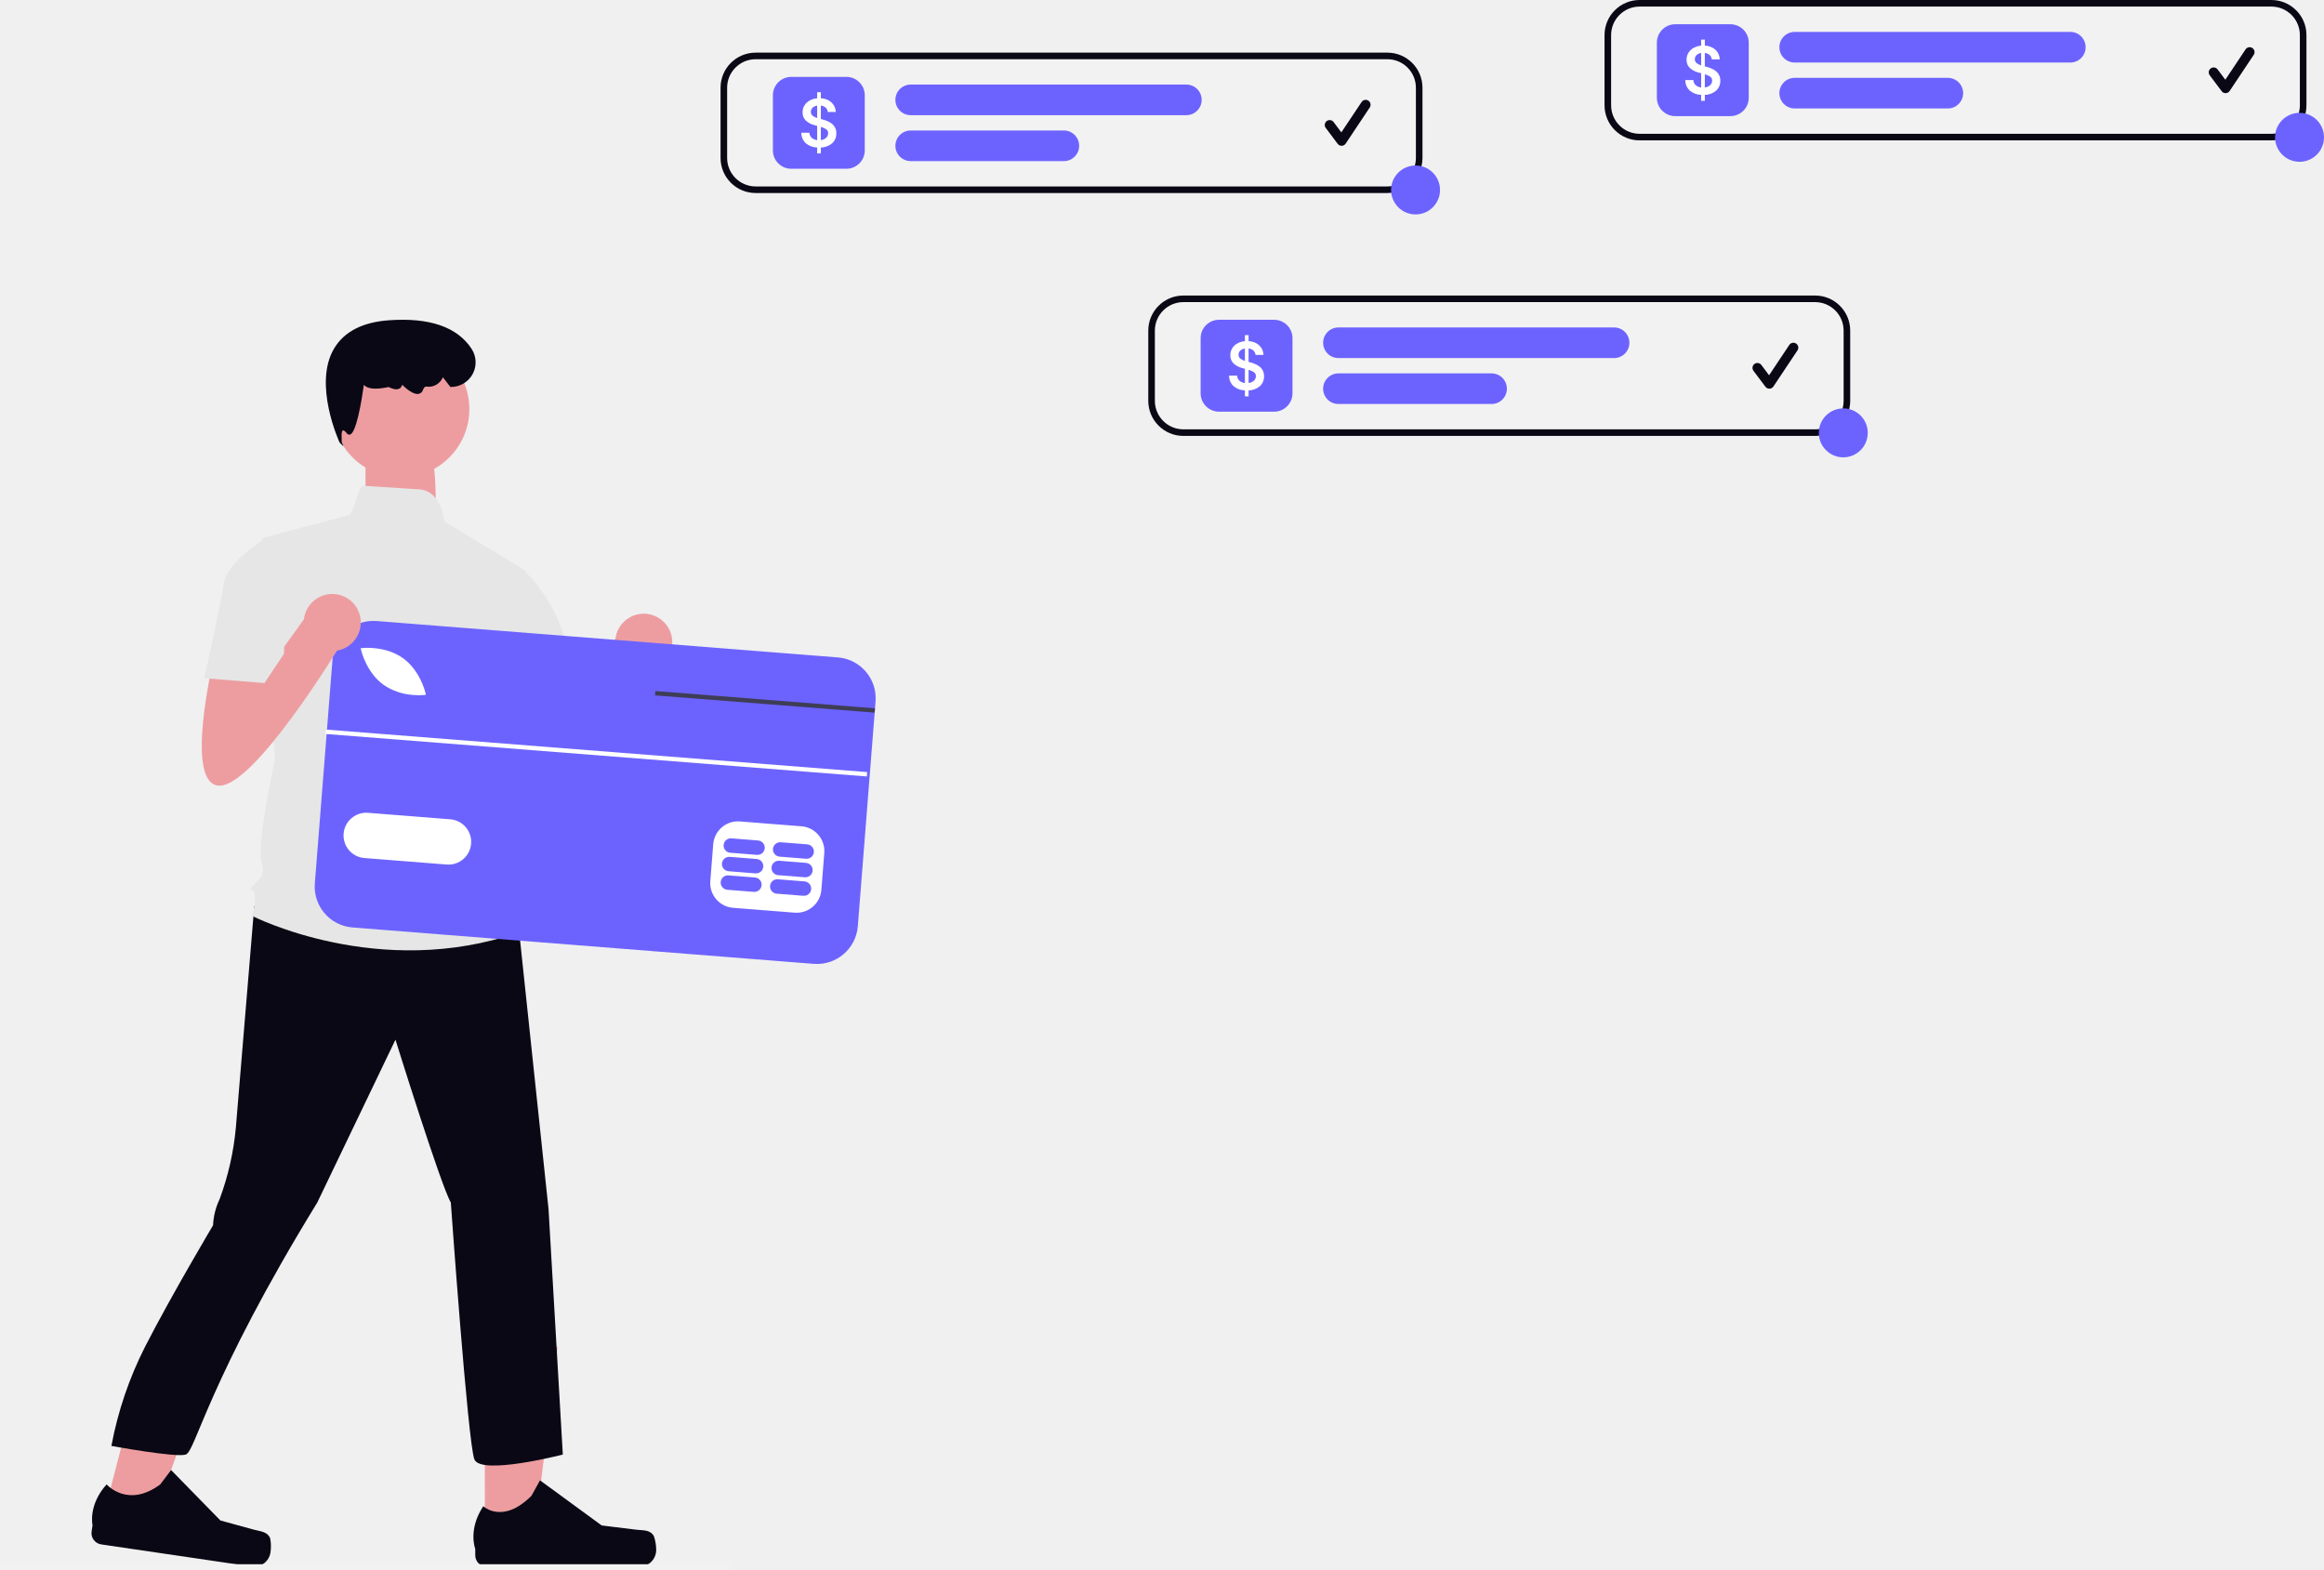
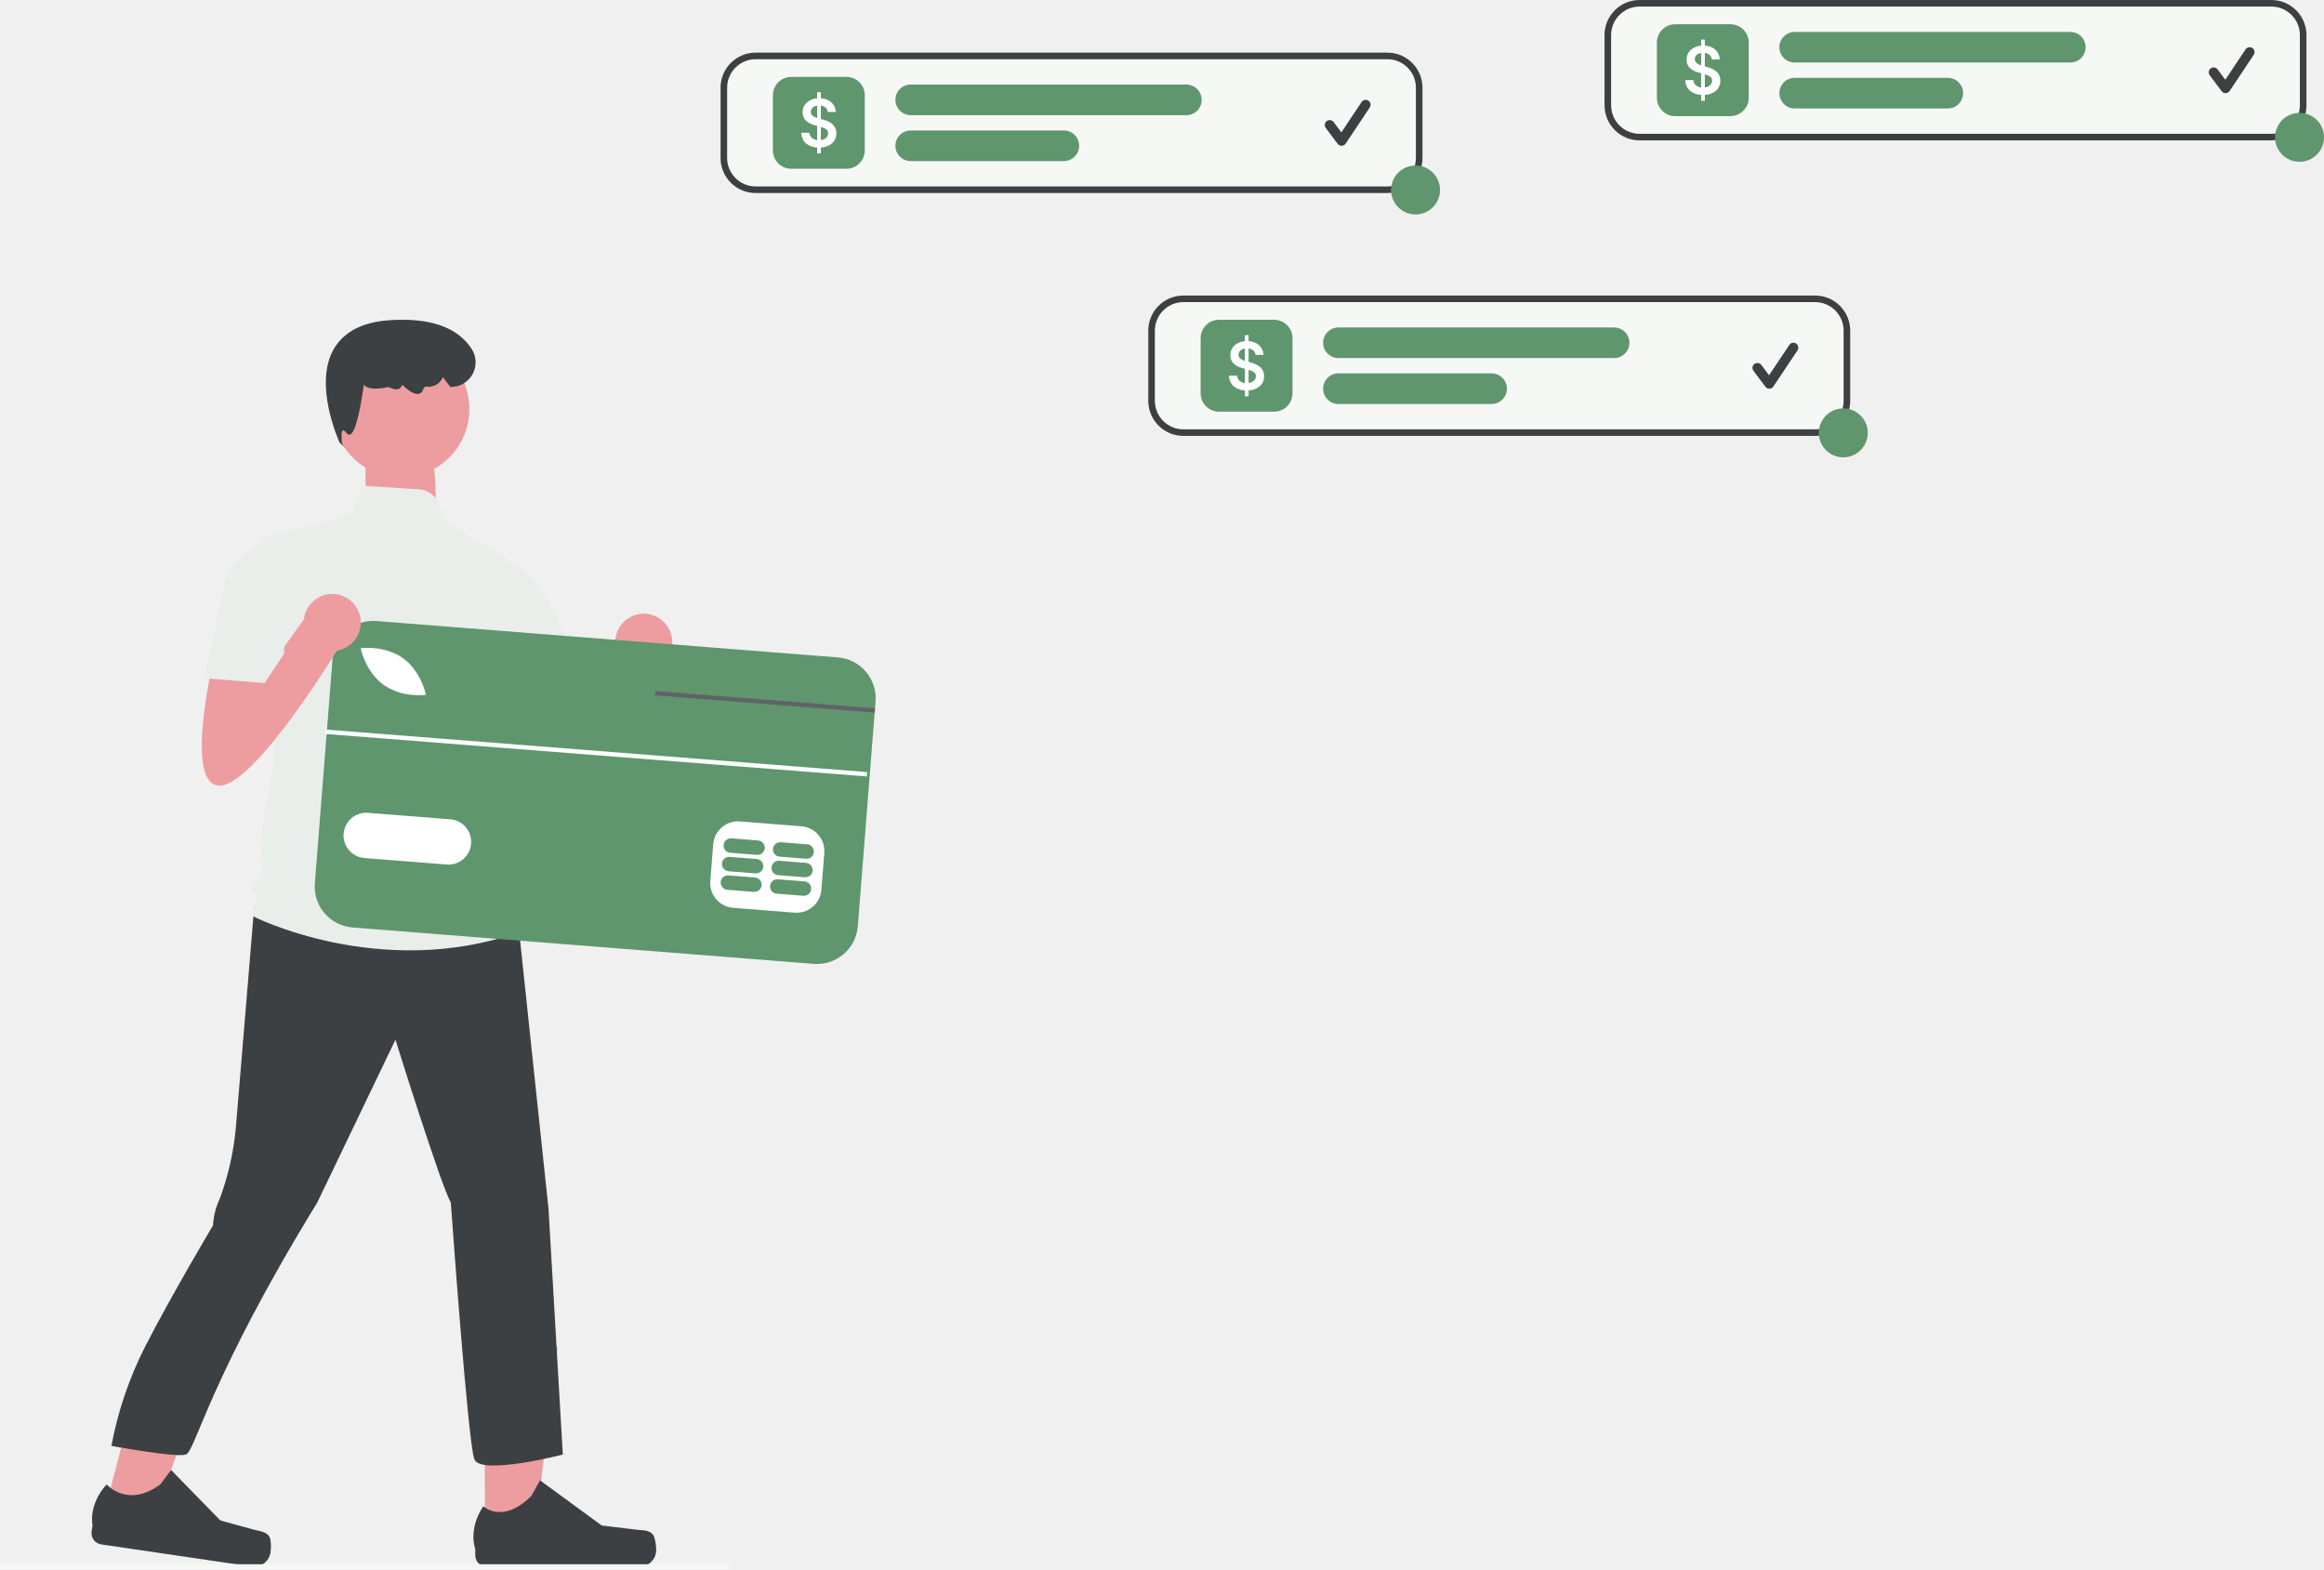
<svg xmlns="http://www.w3.org/2000/svg" width="800" height="540.185" viewBox="0 0 800 540.185" role="img" artist="Katerina Limpitsouni" source="https://undraw.co/">
  <g transform="translate(-558.37 -161)">
    <path d="M63.7,517.932l16.715,2.456,18.1-50.1L78.811,459.631Z" transform="translate(530.351 164.624)" fill="#ed9da0" />
-     <path d="M120.94,525.294h0a14.506,14.506,0,0,1,.1,4.842h0a5.734,5.734,0,0,1-6.507,4.839l-51.766-7.611a3.912,3.912,0,0,1-3.3-4.439l.317-2.155s-1.609-6.854,4.838-14.063c0,0,7.25,8.352,18.481,0l3.726-4.942L103.8,519.123l11.375,3.129c2.489.685,4.789.655,5.77,3.042Z" transform="translate(530.438 165.303)" fill="#090814" />
+     <path d="M120.94,525.294h0a14.506,14.506,0,0,1,.1,4.842h0a5.734,5.734,0,0,1-6.507,4.839l-51.766-7.611a3.912,3.912,0,0,1-3.3-4.439l.317-2.155s-1.609-6.854,4.838-14.063c0,0,7.25,8.352,18.481,0l3.726-4.942L103.8,519.123l11.375,3.129c2.489.685,4.789.655,5.77,3.042Z" transform="translate(530.438 165.303)" fill="#3c4043" />
    <path d="M94.084,524.152l16.98,0,8.077-65.5H94.08Z" transform="translate(631.183 166.01)" fill="#ed9da0" />
-     <path d="M152.2,524.489h0a14.579,14.579,0,0,1,.808,4.8h0a5.763,5.763,0,0,1-5.763,5.763H94.657a3.932,3.932,0,0,1-3.932-3.932v-2.189s-2.6-6.58,2.754-14.69c0,0,6.656,6.35,16.6-3.6l2.933-5.314,21.232,15.528,11.768,1.448c2.575.317,4.857-.049,6.182,2.181Z" transform="translate(631.244 165.288)" fill="#090814" />
+     <path d="M152.2,524.489h0a14.579,14.579,0,0,1,.808,4.8h0a5.763,5.763,0,0,1-5.763,5.763H94.657a3.932,3.932,0,0,1-3.932-3.932v-2.189s-2.6-6.58,2.754-14.69c0,0,6.656,6.35,16.6-3.6l2.933-5.314,21.232,15.528,11.768,1.448c2.575.317,4.857-.049,6.182,2.181Z" transform="translate(631.244 165.288)" fill="#3c4043" />
    <path d="M0,1.7S16.173-9.094,20.892-1.934s2.981,32.8,2.981,32.8L0,25.149Z" transform="translate(684.188 313.845)" fill="#ed9da0" />
-     <path d="M385.163,438.744s-5.222,62.783-6.343,76.237a95.675,95.675,0,0,1-5.605,24.664,23.192,23.192,0,0,0-2.242,8.969s-14.356,24.116-23.387,41.766a126.687,126.687,0,0,0-11.607,34.18s22.232,4.1,25.6,2.98,7.7-25.547,45.274-86.773l26.907-56.056s15.7,50.45,19.059,56.056c0,0,5.869,82.828,8.111,88.434s30.443-1.661,30.443-1.661l-4.921-84.531-10.09-95.295-51.571-15.7Z" transform="translate(260.741 34.199)" fill="#090814" />
-     <path d="M494.183,278.513l-28.027-16.981s-.777-10.544-8.762-11.041c-4.009-.249-10.025-.63-19.054-1.212-1.908-.123-3.2,10.316-5.382,10.174L403.372,267.3l4.484,76.236s-6.727,30.27-4.484,35.876-5.606,7.848-3.363,8.969,0,8.969,0,8.969,43.723,22.422,91.931,5.606l-4.484-14.574c1.241-3.873-1.121-33.633-7.848-53.813l3.363-7.848Z" transform="translate(245.158 78.957)" fill="#e6e6e6" />
+     <path d="M385.163,438.744s-5.222,62.783-6.343,76.237a95.675,95.675,0,0,1-5.605,24.664,23.192,23.192,0,0,0-2.242,8.969s-14.356,24.116-23.387,41.766a126.687,126.687,0,0,0-11.607,34.18s22.232,4.1,25.6,2.98,7.7-25.547,45.274-86.773l26.907-56.056s15.7,50.45,19.059,56.056c0,0,5.869,82.828,8.111,88.434s30.443-1.661,30.443-1.661l-4.921-84.531-10.09-95.295-51.571-15.7Z" transform="translate(260.741 34.199)" fill="#3c4043" />
+     <path d="M494.183,278.513l-28.027-16.981s-.777-10.544-8.762-11.041c-4.009-.249-10.025-.63-19.054-1.212-1.908-.123-3.2,10.316-5.382,10.174L403.372,267.3l4.484,76.236s-6.727,30.27-4.484,35.876-5.606,7.848-3.363,8.969,0,8.969,0,8.969,43.723,22.422,91.931,5.606l-4.484-14.574c1.241-3.873-1.121-33.633-7.848-53.813l3.363-7.848Z" transform="translate(245.158 78.957)" fill="#e9eeea" />
    <path d="M523.063,332.75s-10.09,42.6,2.242,42.6,41.481-48.208,41.481-48.208L556.7,314.813l-18.11,25.144-.948-12.812Z" transform="translate(215.872 62.906)" fill="#ed9da0" />
    <circle cx="9.816" cy="9.816" r="9.816" transform="translate(770.154 372.271)" fill="#ed9da0" />
-     <rect width="251.182" height="1.692" transform="translate(558.37 699.493)" fill="#f2f2f2" />
+     <rect width="251.182" height="1.692" transform="translate(558.37 699.493)" fill="#f6f8f6" />
    <circle cx="23.543" cy="23.543" r="23.543" transform="translate(672.852 278.283)" fill="#ed9da0" />
-     <path d="M440.956,215.527l-1.353-1.375c-.086-.2-9.291-20.176-1.8-32.5,3.467-5.7,9.771-8.924,18.737-9.571,14.028-1.014,23.63,2.313,28.545,9.884a8.487,8.487,0,0,1-7.153,13.074h-.189l-2.578-3.347-.15.326a5.326,5.326,0,0,1-5.587,2.882c-.427-.031-.805.338-1.109,1.127a2,2,0,0,1-1.5,1.39c-1.855.361-4.5-1.975-5.682-3.14a1.9,1.9,0,0,1-.885,1.3c-1.247.72-3.188-.22-3.745-.52-4.438.943-7.311.691-8.541-.749-.834,5.9-2.625,16.529-4.772,17.118a1.074,1.074,0,0,1-1.172-.512c-.517-.671-.979-1.006-1.268-.912-.7.222-.356,2.523-.415,4.007Z" transform="translate(235.662 99.177)" fill="#090814" />
-     <path d="M505.256,288.891l11.184-1.817A54.6,54.6,0,0,1,532.163,315.8c3.363,17.938,4.484,21.3,4.484,21.3l-26.907,6.727L495.166,315.8Z" transform="translate(221.752 69.7)" fill="#e6e6e6" />
+     <path d="M440.956,215.527l-1.353-1.375c-.086-.2-9.291-20.176-1.8-32.5,3.467-5.7,9.771-8.924,18.737-9.571,14.028-1.014,23.63,2.313,28.545,9.884a8.487,8.487,0,0,1-7.153,13.074h-.189l-2.578-3.347-.15.326a5.326,5.326,0,0,1-5.587,2.882c-.427-.031-.805.338-1.109,1.127a2,2,0,0,1-1.5,1.39c-1.855.361-4.5-1.975-5.682-3.14a1.9,1.9,0,0,1-.885,1.3c-1.247.72-3.188-.22-3.745-.52-4.438.943-7.311.691-8.541-.749-.834,5.9-2.625,16.529-4.772,17.118a1.074,1.074,0,0,1-1.172-.512c-.517-.671-.979-1.006-1.268-.912-.7.222-.356,2.523-.415,4.007Z" transform="translate(235.662 99.177)" fill="#3c4043" />
+     <path d="M505.256,288.891l11.184-1.817A54.6,54.6,0,0,1,532.163,315.8c3.363,17.938,4.484,21.3,4.484,21.3l-26.907,6.727L495.166,315.8Z" transform="translate(221.752 69.7)" fill="#e9eeea" />
    <rect width="87.887" height="176.922" transform="translate(670.475 469.538) rotate(-85.49)" fill="#fff" />
-     <path d="M608.762,323.449,449.977,310.923a14.107,14.107,0,0,0-15.171,12.956L428.7,401.237a14.115,14.115,0,0,0,12.958,15.178l158.785,12.527a14.107,14.107,0,0,0,15.171-12.956l5.8-73.526.117-1.5.185-2.338A14.107,14.107,0,0,0,608.762,323.449Zm-4.689,67.306L603.067,403.5a8.544,8.544,0,0,1-9.168,7.823l-21.243-1.674a8.544,8.544,0,0,1-7.823-9.168l1.006-12.745a8.547,8.547,0,0,1,9.168-7.823l21.236,1.676a8.554,8.554,0,0,1,7.831,9.166ZM438.61,384.11A7.812,7.812,0,0,1,447,376.943l28.32,2.235a7.809,7.809,0,1,1-1.215,15.571l-.015,0-28.32-2.235a7.8,7.8,0,0,1-7.163-8.409Zm6.063-63.035-.194-.792.815-.075c.318-.034,7.852-.711,13.716,3.478s7.662,11.538,7.74,11.846l.186.794-.813.082a21.464,21.464,0,0,1-3.465-.023,20.491,20.491,0,0,1-10.253-3.463C446.542,328.733,444.744,321.384,444.673,321.075Z" transform="translate(238.046 63.869)" fill="#6c63ff" />
-     <path d="M625.567,427.621l-9.2-.726a2.486,2.486,0,0,0-.391,4.956l9.2.726a2.486,2.486,0,0,0,.391-4.956Z" transform="translate(192.728 35.456)" fill="#6c63ff" />
-     <path d="M648.071,429.4l-9.2-.726a2.486,2.486,0,0,0-.391,4.956l9.2.726a2.486,2.486,0,1,0,.391-4.956Z" transform="translate(187.216 35.021)" fill="#6c63ff" />
-     <path d="M626.233,419.182l-9.2-.726a2.486,2.486,0,1,0-.391,4.956l9.2.726a2.486,2.486,0,1,0,.391-4.956Z" transform="translate(192.565 37.523)" fill="#6c63ff" />
-     <path d="M648.737,420.957l-9.2-.726a2.486,2.486,0,0,0-.391,4.956l9.2.726a2.486,2.486,0,1,0,.391-4.956Z" transform="translate(187.053 37.088)" fill="#6c63ff" />
-     <path d="M626.9,410.743l-9.2-.726a2.486,2.486,0,0,0-.391,4.956l9.2.726a2.486,2.486,0,1,0,.391-4.956Z" transform="translate(192.402 39.59)" fill="#6c63ff" />
-     <path d="M649.4,412.518l-9.2-.726a2.486,2.486,0,0,0-.391,4.956l9.2.726a2.486,2.486,0,0,0,.391-4.956Z" transform="translate(186.89 39.155)" fill="#6c63ff" />
+     <path d="M608.762,323.449,449.977,310.923a14.107,14.107,0,0,0-15.171,12.956L428.7,401.237a14.115,14.115,0,0,0,12.958,15.178l158.785,12.527a14.107,14.107,0,0,0,15.171-12.956l5.8-73.526.117-1.5.185-2.338A14.107,14.107,0,0,0,608.762,323.449Zm-4.689,67.306L603.067,403.5a8.544,8.544,0,0,1-9.168,7.823l-21.243-1.674a8.544,8.544,0,0,1-7.823-9.168l1.006-12.745a8.547,8.547,0,0,1,9.168-7.823l21.236,1.676a8.554,8.554,0,0,1,7.831,9.166ZM438.61,384.11A7.812,7.812,0,0,1,447,376.943l28.32,2.235a7.809,7.809,0,1,1-1.215,15.571l-.015,0-28.32-2.235a7.8,7.8,0,0,1-7.163-8.409Zm6.063-63.035-.194-.792.815-.075c.318-.034,7.852-.711,13.716,3.478s7.662,11.538,7.74,11.846l.186.794-.813.082a21.464,21.464,0,0,1-3.465-.023,20.491,20.491,0,0,1-10.253-3.463C446.542,328.733,444.744,321.384,444.673,321.075Z" transform="translate(238.046 63.869)" fill="#5f966d" />
+     <path d="M625.567,427.621l-9.2-.726a2.486,2.486,0,0,0-.391,4.956l9.2.726a2.486,2.486,0,0,0,.391-4.956Z" transform="translate(192.728 35.456)" fill="#5f966d" />
+     <path d="M648.071,429.4l-9.2-.726a2.486,2.486,0,0,0-.391,4.956l9.2.726a2.486,2.486,0,1,0,.391-4.956Z" transform="translate(187.216 35.021)" fill="#5f966d" />
+     <path d="M626.233,419.182l-9.2-.726a2.486,2.486,0,1,0-.391,4.956l9.2.726a2.486,2.486,0,1,0,.391-4.956Z" transform="translate(192.565 37.523)" fill="#5f966d" />
+     <path d="M648.737,420.957l-9.2-.726a2.486,2.486,0,0,0-.391,4.956l9.2.726a2.486,2.486,0,1,0,.391-4.956Z" transform="translate(187.053 37.088)" fill="#5f966d" />
+     <path d="M626.9,410.743l-9.2-.726a2.486,2.486,0,0,0-.391,4.956l9.2.726a2.486,2.486,0,1,0,.391-4.956Z" transform="translate(192.402 39.59)" fill="#5f966d" />
+     <path d="M649.4,412.518l-9.2-.726a2.486,2.486,0,0,0-.391,4.956l9.2.726a2.486,2.486,0,0,0,.391-4.956Z" transform="translate(186.89 39.155)" fill="#5f966d" />
    <rect width="1.511" height="186.967" transform="translate(670.372 413.662) rotate(-85.509)" fill="#fff" />
-     <path d="M511.717,191.99l-.117,1.5-6.487-.509L436,187.555l.125-1.5,69.107,5.431Z" transform="translate(347.862 212.836)" fill="#3f3d56" />
+     <path d="M511.717,191.99l-.117,1.5-6.487-.509L436,187.555l.125-1.5,69.107,5.431Z" transform="translate(347.862 212.836)" fill="#5f6368" />
    <path d="M381.063,323.75s-10.09,42.6,2.242,42.6,41.481-48.208,41.481-48.208L414.7,305.813l-9.726,13.5-8.385,11.641-.948-12.812Z" transform="translate(250.651 65.11)" fill="#ed9da0" />
    <circle cx="9.816" cy="9.816" r="9.816" transform="translate(662.933 365.475)" fill="#ed9da0" />
-     <path d="M406.32,279.874l-6.727-6.727s-13.453,7.848-14.574,15.7-6.727,32.512-6.727,32.512l20.741,1.682,6.727-10.09Z" transform="translate(250.377 73.111)" fill="#e6e6e6" />
+     <path d="M406.32,279.874l-6.727-6.727s-13.453,7.848-14.574,15.7-6.727,32.512-6.727,32.512l20.741,1.682,6.727-10.09Z" transform="translate(250.377 73.111)" fill="#e9eeea" />
    <g transform="translate(806.41 179.122)">
-       <rect width="241.624" height="48.325" rx="16" fill="#f2f2f2" />
-       <path d="M12.081,2.265a9.816,9.816,0,0,0-9.816,9.816V36.244a9.816,9.816,0,0,0,9.816,9.816H229.543a9.816,9.816,0,0,0,9.816-9.816V12.081a9.816,9.816,0,0,0-9.816-9.816H12.081m0-2.265H229.543a12.081,12.081,0,0,1,12.081,12.081V36.244a12.081,12.081,0,0,1-12.081,12.081H12.081A12.081,12.081,0,0,1,0,36.244V12.081A12.081,12.081,0,0,1,12.081,0Z" fill="#090814" />
+       <rect width="241.624" height="48.325" rx="16" fill="#f6f8f6" />
+       <path d="M12.081,2.265a9.816,9.816,0,0,0-9.816,9.816V36.244a9.816,9.816,0,0,0,9.816,9.816H229.543a9.816,9.816,0,0,0,9.816-9.816V12.081a9.816,9.816,0,0,0-9.816-9.816H12.081m0-2.265H229.543a12.081,12.081,0,0,1,12.081,12.081V36.244a12.081,12.081,0,0,1-12.081,12.081H12.081A12.081,12.081,0,0,1,0,36.244V12.081A12.081,12.081,0,0,1,12.081,0Z" fill="#3c4043" />
      <g transform="translate(18.017 8.349)">
-         <path d="M6.325,0H25.3a6.325,6.325,0,0,1,6.325,6.325V25.3A6.325,6.325,0,0,1,25.3,31.627H6.325A6.325,6.325,0,0,1,0,25.3V6.325A6.325,6.325,0,0,1,6.325,0Z" transform="translate(0 0)" fill="#6c63ff" />
+         <path d="M6.325,0H25.3a6.325,6.325,0,0,1,6.325,6.325V25.3A6.325,6.325,0,0,1,25.3,31.627H6.325A6.325,6.325,0,0,1,0,25.3V6.325A6.325,6.325,0,0,1,6.325,0Z" transform="translate(0 0)" fill="#5f966d" />
        <path d="M11.017-78.3v-2.049A6.233,6.233,0,0,1,7.1-81.812a4.887,4.887,0,0,1-1.538-3.624h2.78a2.457,2.457,0,0,0,.831,1.785,3.432,3.432,0,0,0,1.845.766v-4.9l-.846-.234A6.871,6.871,0,0,1,7.1-89.622,3.775,3.775,0,0,1,6-92.448a4.436,4.436,0,0,1,.65-2.4A4.814,4.814,0,0,1,8.43-96.52a6.467,6.467,0,0,1,2.588-.766V-99.38h1.266V-97.3a6.239,6.239,0,0,1,2.663.731A4.8,4.8,0,0,1,16.724-94.9a4.518,4.518,0,0,1,.68,2.328H14.669a2.23,2.23,0,0,0-.729-1.5,3,3,0,0,0-1.657-.7v4.622l.707.187a10.193,10.193,0,0,1,2.221.859A4.885,4.885,0,0,1,16.943-87.6a4.016,4.016,0,0,1,.669,2.383,4.466,4.466,0,0,1-1.4,3.381,6.041,6.041,0,0,1-3.926,1.486V-78.3Zm1.266-4.6a3.22,3.22,0,0,0,1.82-.775,2.033,2.033,0,0,0,.692-1.563,1.6,1.6,0,0,0-.686-1.392,6.019,6.019,0,0,0-1.824-.8Zm-1.266-7.591v-4.268a2.77,2.77,0,0,0-1.6.731,1.9,1.9,0,0,0-.575,1.4,1.61,1.61,0,0,0,.669,1.392,5.323,5.323,0,0,0,1.506.749Z" transform="translate(4.225 104.653)" fill="#fff" />
      </g>
-       <path d="M5.271,0h94.883a5.271,5.271,0,0,1,0,10.542H5.271A5.271,5.271,0,0,1,5.271,0Z" transform="translate(60.187 10.985)" fill="#6c63ff" />
-       <path d="M5.271,0H57.984a5.271,5.271,0,0,1,0,10.542H5.271A5.271,5.271,0,0,1,5.271,0Z" transform="translate(60.187 26.798)" fill="#6c63ff" />
-       <ellipse cx="8.424" cy="8.424" rx="8.424" ry="8.424" transform="translate(230.818 38.851)" fill="#6c63ff" />
-       <path d="M299.314,365.506a1.69,1.69,0,0,1-1.352-.68l-4.145-5.526a1.69,1.69,0,0,1,2.7-2.028l2.711,3.615,6.964-10.446a1.69,1.69,0,0,1,2.813,1.875l-8.288,12.436a1.691,1.691,0,0,1-1.359.755Z" transform="translate(-85.53 -333.438)" fill="#090814" />
+       <path d="M5.271,0h94.883a5.271,5.271,0,0,1,0,10.542H5.271A5.271,5.271,0,0,1,5.271,0Z" transform="translate(60.187 10.985)" fill="#5f966d" />
+       <path d="M5.271,0H57.984a5.271,5.271,0,0,1,0,10.542H5.271A5.271,5.271,0,0,1,5.271,0Z" transform="translate(60.187 26.798)" fill="#5f966d" />
+       <ellipse cx="8.424" cy="8.424" rx="8.424" ry="8.424" transform="translate(230.818 38.851)" fill="#5f966d" />
+       <path d="M299.314,365.506a1.69,1.69,0,0,1-1.352-.68l-4.145-5.526a1.69,1.69,0,0,1,2.7-2.028l2.711,3.615,6.964-10.446a1.69,1.69,0,0,1,2.813,1.875l-8.288,12.436a1.691,1.691,0,0,1-1.359.755Z" transform="translate(-85.53 -333.438)" fill="#3c4043" />
    </g>
    <g transform="translate(953.649 262.74)">
-       <rect width="241.624" height="48.325" rx="16" transform="translate(0 0)" fill="#f2f2f2" />
-       <path d="M12.081,2.265a9.816,9.816,0,0,0-9.816,9.816V36.244a9.816,9.816,0,0,0,9.816,9.816H229.543a9.816,9.816,0,0,0,9.816-9.816V12.081a9.816,9.816,0,0,0-9.816-9.816H12.081m0-2.265H229.543a12.081,12.081,0,0,1,12.081,12.081V36.244a12.081,12.081,0,0,1-12.081,12.081H12.081A12.081,12.081,0,0,1,0,36.244V12.081A12.081,12.081,0,0,1,12.081,0Z" transform="translate(0 0)" fill="#090814" />
+       <rect width="241.624" height="48.325" rx="16" transform="translate(0 0)" fill="#f6f8f6" />
+       <path d="M12.081,2.265a9.816,9.816,0,0,0-9.816,9.816V36.244a9.816,9.816,0,0,0,9.816,9.816H229.543a9.816,9.816,0,0,0,9.816-9.816V12.081a9.816,9.816,0,0,0-9.816-9.816H12.081m0-2.265H229.543a12.081,12.081,0,0,1,12.081,12.081V36.244a12.081,12.081,0,0,1-12.081,12.081H12.081A12.081,12.081,0,0,1,0,36.244V12.081A12.081,12.081,0,0,1,12.081,0Z" transform="translate(0 0)" fill="#3c4043" />
      <g transform="translate(18.017 8.349)">
-         <path d="M6.325,0H25.3a6.325,6.325,0,0,1,6.325,6.325V25.3A6.325,6.325,0,0,1,25.3,31.627H6.325A6.325,6.325,0,0,1,0,25.3V6.325A6.325,6.325,0,0,1,6.325,0Z" transform="translate(0 0)" fill="#6c63ff" />
+         <path d="M6.325,0H25.3a6.325,6.325,0,0,1,6.325,6.325V25.3A6.325,6.325,0,0,1,25.3,31.627H6.325A6.325,6.325,0,0,1,0,25.3V6.325A6.325,6.325,0,0,1,6.325,0Z" transform="translate(0 0)" fill="#5f966d" />
        <path d="M11.017-78.3v-2.049A6.233,6.233,0,0,1,7.1-81.812a4.887,4.887,0,0,1-1.538-3.624h2.78a2.457,2.457,0,0,0,.831,1.785,3.432,3.432,0,0,0,1.845.766v-4.9l-.846-.234A6.871,6.871,0,0,1,7.1-89.622,3.775,3.775,0,0,1,6-92.448a4.436,4.436,0,0,1,.65-2.4A4.814,4.814,0,0,1,8.43-96.52a6.467,6.467,0,0,1,2.588-.766V-99.38h1.266V-97.3a6.239,6.239,0,0,1,2.663.731A4.8,4.8,0,0,1,16.724-94.9a4.518,4.518,0,0,1,.68,2.328H14.669a2.23,2.23,0,0,0-.729-1.5,3,3,0,0,0-1.657-.7v4.622l.707.187a10.193,10.193,0,0,1,2.221.859A4.885,4.885,0,0,1,16.943-87.6a4.016,4.016,0,0,1,.669,2.383,4.466,4.466,0,0,1-1.4,3.381,6.041,6.041,0,0,1-3.926,1.486V-78.3Zm1.266-4.6a3.22,3.22,0,0,0,1.82-.775,2.033,2.033,0,0,0,.692-1.563,1.6,1.6,0,0,0-.686-1.392,6.019,6.019,0,0,0-1.824-.8Zm-1.266-7.591v-4.268a2.77,2.77,0,0,0-1.6.731,1.9,1.9,0,0,0-.575,1.4,1.61,1.61,0,0,0,.669,1.392,5.323,5.323,0,0,0,1.506.749Z" transform="translate(4.225 104.653)" fill="#fff" />
      </g>
-       <path d="M5.271,0h94.883a5.271,5.271,0,0,1,0,10.542H5.271A5.271,5.271,0,0,1,5.271,0Z" transform="translate(60.187 10.985)" fill="#6c63ff" />
-       <path d="M5.271,0H57.984a5.271,5.271,0,0,1,0,10.542H5.271A5.271,5.271,0,0,1,5.271,0Z" transform="translate(60.187 26.798)" fill="#6c63ff" />
-       <ellipse cx="8.424" cy="8.424" rx="8.424" ry="8.424" transform="translate(230.818 38.851)" fill="#6c63ff" />
-       <path d="M299.314,365.506a1.69,1.69,0,0,1-1.352-.68l-4.145-5.526a1.69,1.69,0,0,1,2.7-2.028l2.711,3.615,6.964-10.446a1.69,1.69,0,0,1,2.813,1.875l-8.288,12.436a1.691,1.691,0,0,1-1.359.755Z" transform="translate(-85.53 -333.438)" fill="#090814" />
+       <path d="M5.271,0h94.883a5.271,5.271,0,0,1,0,10.542H5.271A5.271,5.271,0,0,1,5.271,0Z" transform="translate(60.187 10.985)" fill="#5f966d" />
+       <path d="M5.271,0H57.984a5.271,5.271,0,0,1,0,10.542H5.271A5.271,5.271,0,0,1,5.271,0Z" transform="translate(60.187 26.798)" fill="#5f966d" />
+       <ellipse cx="8.424" cy="8.424" rx="8.424" ry="8.424" transform="translate(230.818 38.851)" fill="#5f966d" />
+       <path d="M299.314,365.506a1.69,1.69,0,0,1-1.352-.68l-4.145-5.526a1.69,1.69,0,0,1,2.7-2.028l2.711,3.615,6.964-10.446a1.69,1.69,0,0,1,2.813,1.875l-8.288,12.436a1.691,1.691,0,0,1-1.359.755Z" transform="translate(-85.53 -333.438)" fill="#3c4043" />
    </g>
    <g transform="translate(1110.705 161)">
-       <rect width="241.624" height="48.325" rx="16" transform="translate(0)" fill="#f2f2f2" />
-       <path d="M12.081,2.265a9.816,9.816,0,0,0-9.816,9.816V36.244a9.816,9.816,0,0,0,9.816,9.816H229.543a9.816,9.816,0,0,0,9.816-9.816V12.081a9.816,9.816,0,0,0-9.816-9.816H12.081m0-2.265H229.543a12.081,12.081,0,0,1,12.081,12.081V36.244a12.081,12.081,0,0,1-12.081,12.081H12.081A12.081,12.081,0,0,1,0,36.244V12.081A12.081,12.081,0,0,1,12.081,0Z" transform="translate(0)" fill="#090814" />
+       <rect width="241.624" height="48.325" rx="16" transform="translate(0)" fill="#f6f8f6" />
+       <path d="M12.081,2.265a9.816,9.816,0,0,0-9.816,9.816V36.244a9.816,9.816,0,0,0,9.816,9.816H229.543a9.816,9.816,0,0,0,9.816-9.816V12.081a9.816,9.816,0,0,0-9.816-9.816H12.081m0-2.265H229.543a12.081,12.081,0,0,1,12.081,12.081V36.244a12.081,12.081,0,0,1-12.081,12.081H12.081A12.081,12.081,0,0,1,0,36.244V12.081A12.081,12.081,0,0,1,12.081,0Z" transform="translate(0)" fill="#3c4043" />
      <g transform="translate(18.017 8.349)">
-         <path d="M6.325,0H25.3a6.325,6.325,0,0,1,6.325,6.325V25.3A6.325,6.325,0,0,1,25.3,31.627H6.325A6.325,6.325,0,0,1,0,25.3V6.325A6.325,6.325,0,0,1,6.325,0Z" transform="translate(0 0)" fill="#6c63ff" />
+         <path d="M6.325,0H25.3a6.325,6.325,0,0,1,6.325,6.325V25.3A6.325,6.325,0,0,1,25.3,31.627H6.325A6.325,6.325,0,0,1,0,25.3V6.325A6.325,6.325,0,0,1,6.325,0Z" transform="translate(0 0)" fill="#5f966d" />
        <path d="M11.017-78.3v-2.049A6.233,6.233,0,0,1,7.1-81.812a4.887,4.887,0,0,1-1.538-3.624h2.78a2.457,2.457,0,0,0,.831,1.785,3.432,3.432,0,0,0,1.845.766v-4.9l-.846-.234A6.871,6.871,0,0,1,7.1-89.622,3.775,3.775,0,0,1,6-92.448a4.436,4.436,0,0,1,.65-2.4A4.814,4.814,0,0,1,8.43-96.52a6.467,6.467,0,0,1,2.588-.766V-99.38h1.266V-97.3a6.239,6.239,0,0,1,2.663.731A4.8,4.8,0,0,1,16.724-94.9a4.518,4.518,0,0,1,.68,2.328H14.669a2.23,2.23,0,0,0-.729-1.5,3,3,0,0,0-1.657-.7v4.622l.707.187a10.193,10.193,0,0,1,2.221.859A4.885,4.885,0,0,1,16.943-87.6a4.016,4.016,0,0,1,.669,2.383,4.466,4.466,0,0,1-1.4,3.381,6.041,6.041,0,0,1-3.926,1.486V-78.3Zm1.266-4.6a3.22,3.22,0,0,0,1.82-.775,2.033,2.033,0,0,0,.692-1.563,1.6,1.6,0,0,0-.686-1.392,6.019,6.019,0,0,0-1.824-.8Zm-1.266-7.591v-4.268a2.77,2.77,0,0,0-1.6.731,1.9,1.9,0,0,0-.575,1.4,1.61,1.61,0,0,0,.669,1.392,5.323,5.323,0,0,0,1.506.749Z" transform="translate(4.225 104.653)" fill="#fff" />
      </g>
-       <path d="M5.271,0h94.883a5.271,5.271,0,0,1,0,10.542H5.271A5.271,5.271,0,0,1,5.271,0Z" transform="translate(60.187 10.985)" fill="#6c63ff" />
-       <path d="M5.271,0H57.984a5.271,5.271,0,0,1,0,10.542H5.271A5.271,5.271,0,0,1,5.271,0Z" transform="translate(60.187 26.798)" fill="#6c63ff" />
-       <ellipse cx="8.424" cy="8.424" rx="8.424" ry="8.424" transform="translate(230.818 38.851)" fill="#6c63ff" />
-       <path d="M299.314,365.506a1.69,1.69,0,0,1-1.352-.68l-4.145-5.526a1.69,1.69,0,0,1,2.7-2.028l2.711,3.615,6.964-10.446a1.69,1.69,0,0,1,2.813,1.875l-8.288,12.436a1.691,1.691,0,0,1-1.359.755Z" transform="translate(-85.53 -333.438)" fill="#090814" />
+       <path d="M5.271,0h94.883a5.271,5.271,0,0,1,0,10.542H5.271A5.271,5.271,0,0,1,5.271,0Z" transform="translate(60.187 10.985)" fill="#5f966d" />
+       <path d="M5.271,0H57.984a5.271,5.271,0,0,1,0,10.542H5.271A5.271,5.271,0,0,1,5.271,0Z" transform="translate(60.187 26.798)" fill="#5f966d" />
+       <ellipse cx="8.424" cy="8.424" rx="8.424" ry="8.424" transform="translate(230.818 38.851)" fill="#5f966d" />
+       <path d="M299.314,365.506a1.69,1.69,0,0,1-1.352-.68l-4.145-5.526a1.69,1.69,0,0,1,2.7-2.028l2.711,3.615,6.964-10.446a1.69,1.69,0,0,1,2.813,1.875l-8.288,12.436a1.691,1.691,0,0,1-1.359.755Z" transform="translate(-85.53 -333.438)" fill="#3c4043" />
    </g>
  </g>
</svg>
